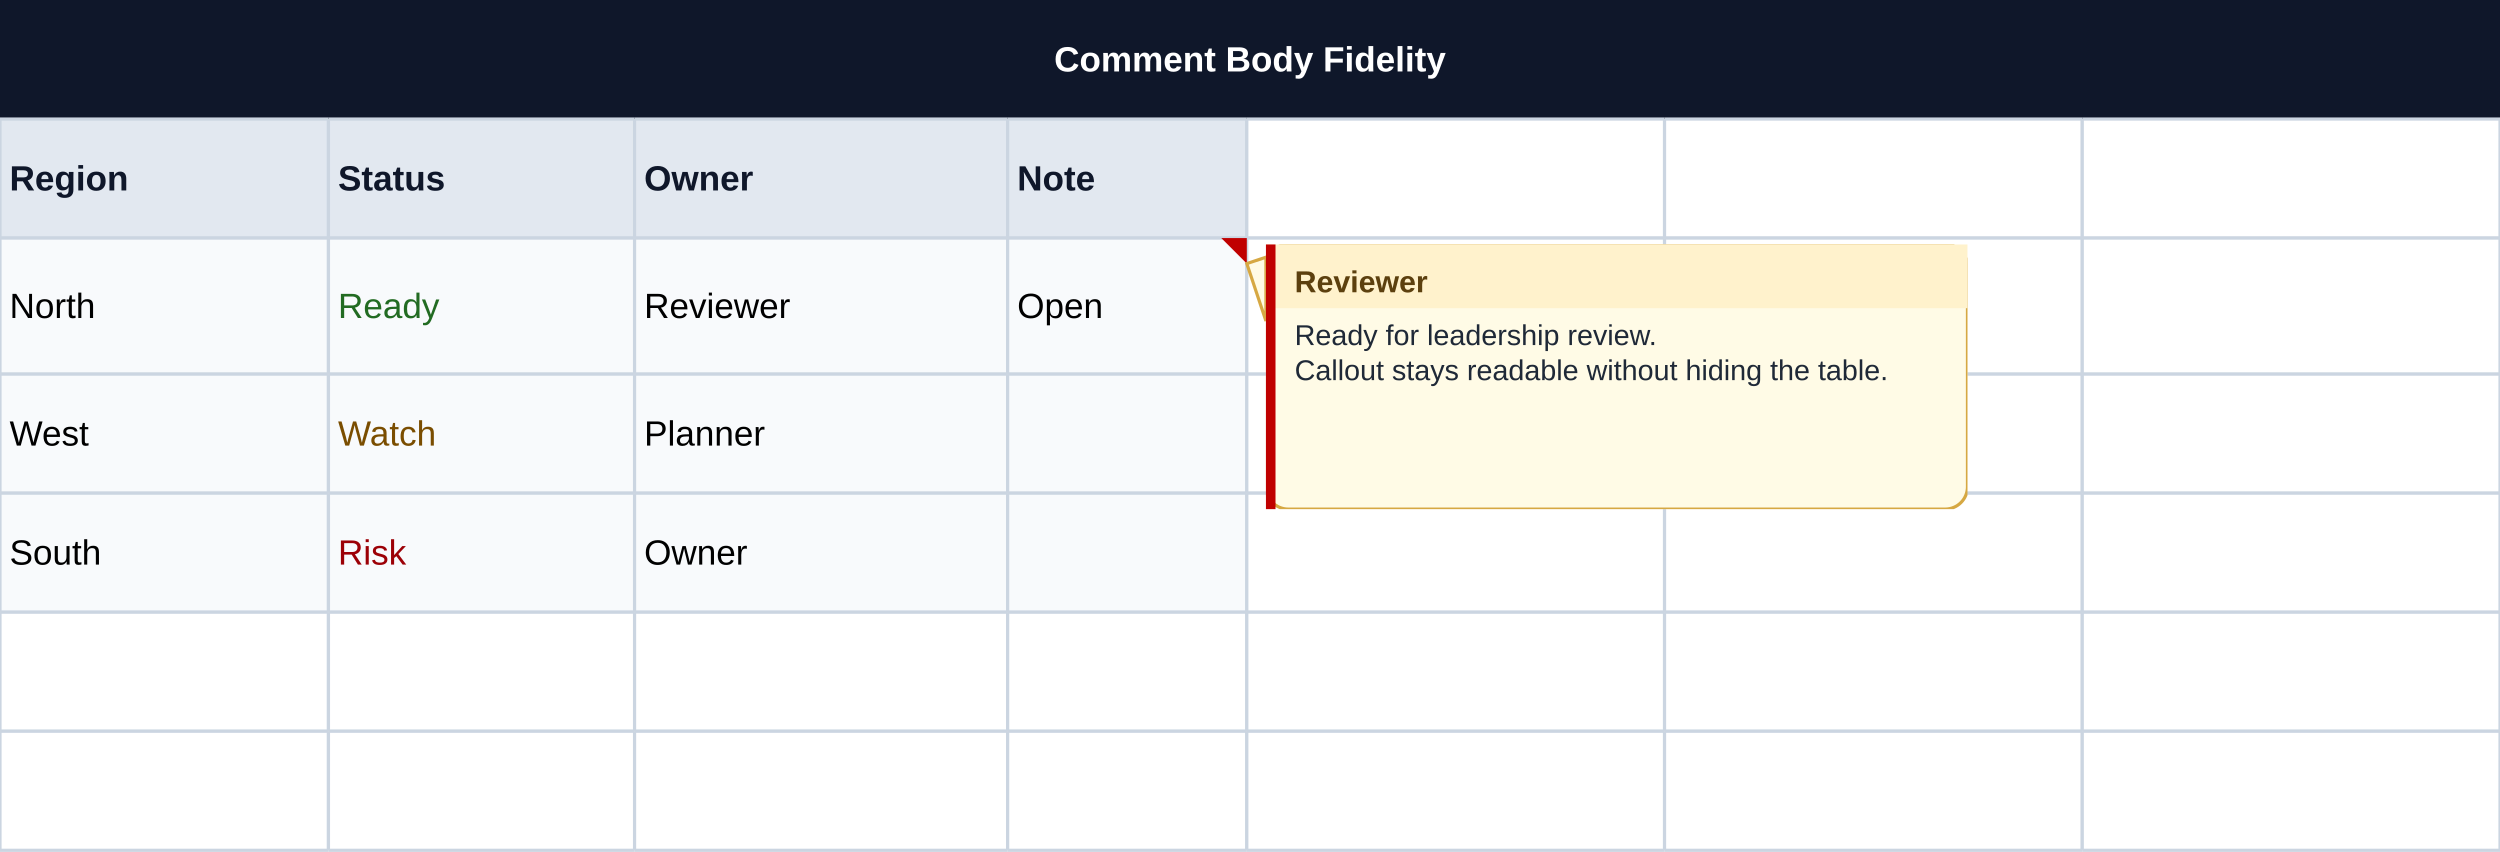
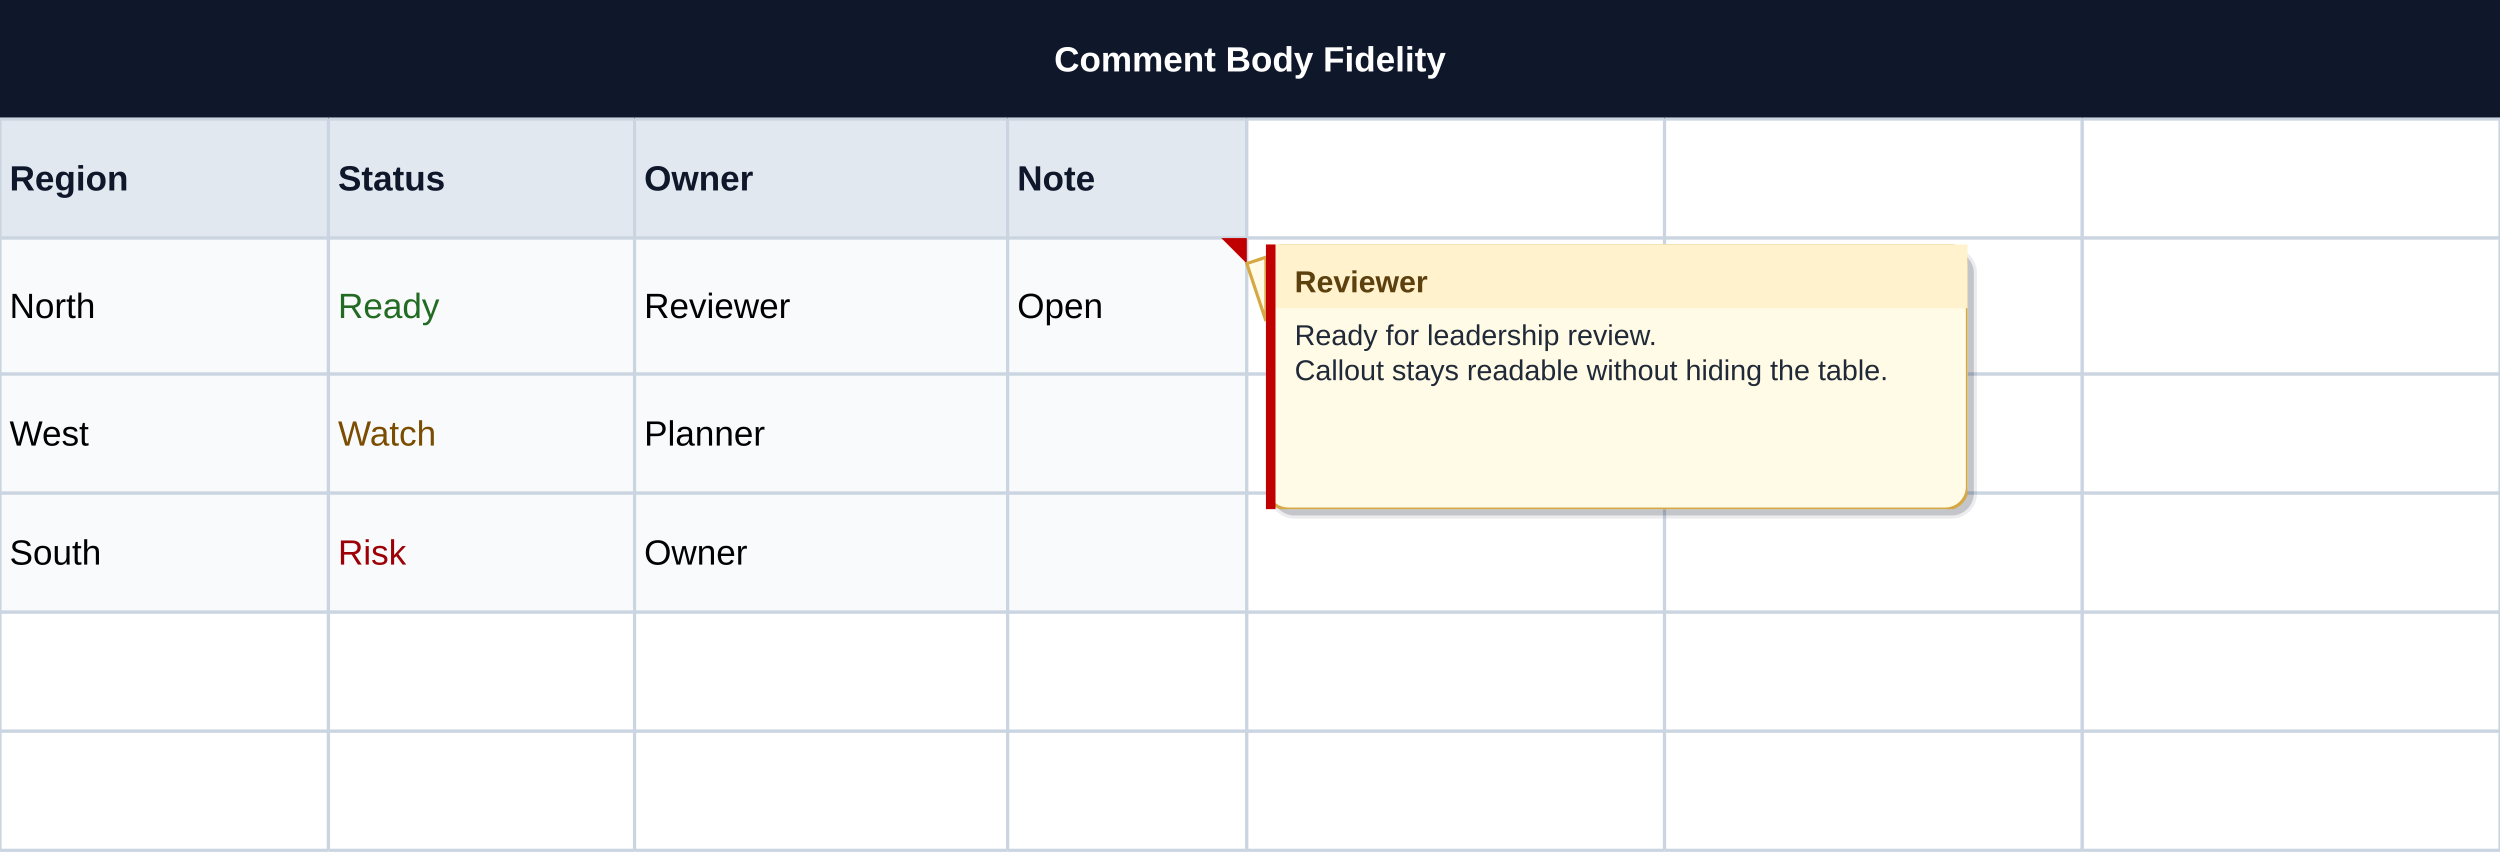
<svg xmlns="http://www.w3.org/2000/svg" width="1568" height="534" viewBox="0 0 1568 534">
  <rect x="0" y="0" width="1568" height="534" fill="#FFFFFF" />
  <rect x="0" y="0" width="1568" height="74.66" fill="#0F172A" />
  <rect x="0" y="74.66" width="206" height="74.66" fill="#E2E8F0" />
  <line x1="0" y1="74.66" x2="206" y2="74.66" stroke="#CBD5E1" stroke-width="2" />
  <line x1="206" y1="74.66" x2="206" y2="149.32" stroke="#CBD5E1" stroke-width="2" />
  <line x1="0" y1="149.32" x2="206" y2="149.32" stroke="#CBD5E1" stroke-width="2" />
  <line x1="0" y1="74.66" x2="0" y2="149.32" stroke="#CBD5E1" stroke-width="2" />
  <rect x="206" y="74.66" width="192" height="74.66" fill="#E2E8F0" />
  <line x1="206" y1="74.66" x2="398" y2="74.66" stroke="#CBD5E1" stroke-width="2" />
  <line x1="398" y1="74.66" x2="398" y2="149.32" stroke="#CBD5E1" stroke-width="2" />
  <line x1="206" y1="149.32" x2="398" y2="149.32" stroke="#CBD5E1" stroke-width="2" />
  <line x1="206" y1="74.66" x2="206" y2="149.32" stroke="#CBD5E1" stroke-width="2" />
  <rect x="398" y="74.66" width="234" height="74.66" fill="#E2E8F0" />
  <line x1="398" y1="74.66" x2="632" y2="74.66" stroke="#CBD5E1" stroke-width="2" />
  <line x1="632" y1="74.66" x2="632" y2="149.32" stroke="#CBD5E1" stroke-width="2" />
  <line x1="398" y1="149.32" x2="632" y2="149.32" stroke="#CBD5E1" stroke-width="2" />
  <line x1="398" y1="74.66" x2="398" y2="149.32" stroke="#CBD5E1" stroke-width="2" />
  <rect x="632" y="74.66" width="150" height="74.66" fill="#E2E8F0" />
  <line x1="632" y1="74.66" x2="782" y2="74.66" stroke="#CBD5E1" stroke-width="2" />
  <line x1="782" y1="74.66" x2="782" y2="149.32" stroke="#CBD5E1" stroke-width="2" />
  <line x1="632" y1="149.32" x2="782" y2="149.32" stroke="#CBD5E1" stroke-width="2" />
  <line x1="632" y1="74.66" x2="632" y2="149.32" stroke="#CBD5E1" stroke-width="2" />
  <rect x="782" y="74.66" width="262" height="74.66" fill="#FFFFFF" />
  <line x1="782" y1="74.66" x2="1044" y2="74.66" stroke="#CBD5E1" stroke-width="2" />
  <line x1="1044" y1="74.66" x2="1044" y2="149.32" stroke="#CBD5E1" stroke-width="2" />
  <line x1="782" y1="149.32" x2="1044" y2="149.32" stroke="#CBD5E1" stroke-width="2" />
  <line x1="782" y1="74.66" x2="782" y2="149.32" stroke="#CBD5E1" stroke-width="2" />
  <rect x="1044" y="74.66" width="262" height="74.66" fill="#FFFFFF" />
  <line x1="1044" y1="74.66" x2="1306" y2="74.66" stroke="#CBD5E1" stroke-width="2" />
  <line x1="1306" y1="74.66" x2="1306" y2="149.32" stroke="#CBD5E1" stroke-width="2" />
  <line x1="1044" y1="149.32" x2="1306" y2="149.32" stroke="#CBD5E1" stroke-width="2" />
  <line x1="1044" y1="74.66" x2="1044" y2="149.32" stroke="#CBD5E1" stroke-width="2" />
  <rect x="1306" y="74.66" width="262" height="74.66" fill="#FFFFFF" />
  <line x1="1306" y1="74.66" x2="1568" y2="74.66" stroke="#CBD5E1" stroke-width="2" />
  <line x1="1568" y1="74.66" x2="1568" y2="149.32" stroke="#CBD5E1" stroke-width="2" />
  <line x1="1306" y1="149.32" x2="1568" y2="149.32" stroke="#CBD5E1" stroke-width="2" />
  <line x1="1306" y1="74.66" x2="1306" y2="149.32" stroke="#CBD5E1" stroke-width="2" />
  <rect x="0" y="149.32" width="206" height="85.34" fill="#F8FAFC" />
  <line x1="0" y1="149.32" x2="206" y2="149.32" stroke="#CBD5E1" stroke-width="2" />
  <line x1="206" y1="149.32" x2="206" y2="234.66" stroke="#CBD5E1" stroke-width="2" />
  <line x1="0" y1="234.66" x2="206" y2="234.66" stroke="#CBD5E1" stroke-width="2" />
  <line x1="0" y1="149.32" x2="0" y2="234.66" stroke="#CBD5E1" stroke-width="2" />
  <rect x="206" y="149.32" width="192" height="85.34" fill="#F8FAFC" />
  <line x1="206" y1="149.32" x2="398" y2="149.32" stroke="#CBD5E1" stroke-width="2" />
  <line x1="398" y1="149.32" x2="398" y2="234.66" stroke="#CBD5E1" stroke-width="2" />
  <line x1="206" y1="234.66" x2="398" y2="234.66" stroke="#CBD5E1" stroke-width="2" />
  <line x1="206" y1="149.32" x2="206" y2="234.66" stroke="#CBD5E1" stroke-width="2" />
  <rect x="398" y="149.32" width="234" height="85.34" fill="#F8FAFC" />
  <line x1="398" y1="149.32" x2="632" y2="149.32" stroke="#CBD5E1" stroke-width="2" />
  <line x1="632" y1="149.32" x2="632" y2="234.66" stroke="#CBD5E1" stroke-width="2" />
  <line x1="398" y1="234.66" x2="632" y2="234.66" stroke="#CBD5E1" stroke-width="2" />
  <line x1="398" y1="149.32" x2="398" y2="234.66" stroke="#CBD5E1" stroke-width="2" />
  <rect x="632" y="149.32" width="150" height="85.34" fill="#F8FAFC" />
  <line x1="632" y1="149.32" x2="782" y2="149.32" stroke="#CBD5E1" stroke-width="2" />
  <line x1="782" y1="149.32" x2="782" y2="234.66" stroke="#CBD5E1" stroke-width="2" />
  <line x1="632" y1="234.66" x2="782" y2="234.66" stroke="#CBD5E1" stroke-width="2" />
  <line x1="632" y1="149.32" x2="632" y2="234.66" stroke="#CBD5E1" stroke-width="2" />
  <rect x="782" y="149.32" width="262" height="85.34" fill="#FFFFFF" />
  <line x1="782" y1="149.32" x2="1044" y2="149.32" stroke="#CBD5E1" stroke-width="2" />
  <line x1="1044" y1="149.32" x2="1044" y2="234.66" stroke="#CBD5E1" stroke-width="2" />
  <line x1="782" y1="234.66" x2="1044" y2="234.66" stroke="#CBD5E1" stroke-width="2" />
  <line x1="782" y1="149.32" x2="782" y2="234.66" stroke="#CBD5E1" stroke-width="2" />
  <rect x="1044" y="149.32" width="262" height="85.34" fill="#FFFFFF" />
  <line x1="1044" y1="149.32" x2="1306" y2="149.32" stroke="#CBD5E1" stroke-width="2" />
  <line x1="1306" y1="149.32" x2="1306" y2="234.66" stroke="#CBD5E1" stroke-width="2" />
  <line x1="1044" y1="234.66" x2="1306" y2="234.66" stroke="#CBD5E1" stroke-width="2" />
  <line x1="1044" y1="149.32" x2="1044" y2="234.66" stroke="#CBD5E1" stroke-width="2" />
  <rect x="1306" y="149.32" width="262" height="85.34" fill="#FFFFFF" />
  <line x1="1306" y1="149.32" x2="1568" y2="149.32" stroke="#CBD5E1" stroke-width="2" />
  <line x1="1568" y1="149.32" x2="1568" y2="234.66" stroke="#CBD5E1" stroke-width="2" />
  <line x1="1306" y1="234.66" x2="1568" y2="234.66" stroke="#CBD5E1" stroke-width="2" />
  <line x1="1306" y1="149.32" x2="1306" y2="234.66" stroke="#CBD5E1" stroke-width="2" />
  <rect x="0" y="234.66" width="206" height="74.66" fill="#F8FAFC" />
  <line x1="0" y1="234.66" x2="206" y2="234.66" stroke="#CBD5E1" stroke-width="2" />
  <line x1="206" y1="234.66" x2="206" y2="309.32" stroke="#CBD5E1" stroke-width="2" />
  <line x1="0" y1="309.32" x2="206" y2="309.32" stroke="#CBD5E1" stroke-width="2" />
  <line x1="0" y1="234.66" x2="0" y2="309.32" stroke="#CBD5E1" stroke-width="2" />
  <rect x="206" y="234.66" width="192" height="74.66" fill="#F8FAFC" />
  <line x1="206" y1="234.66" x2="398" y2="234.66" stroke="#CBD5E1" stroke-width="2" />
  <line x1="398" y1="234.66" x2="398" y2="309.32" stroke="#CBD5E1" stroke-width="2" />
  <line x1="206" y1="309.32" x2="398" y2="309.32" stroke="#CBD5E1" stroke-width="2" />
  <line x1="206" y1="234.66" x2="206" y2="309.32" stroke="#CBD5E1" stroke-width="2" />
  <rect x="398" y="234.66" width="234" height="74.66" fill="#F8FAFC" />
  <line x1="398" y1="234.66" x2="632" y2="234.66" stroke="#CBD5E1" stroke-width="2" />
  <line x1="632" y1="234.66" x2="632" y2="309.32" stroke="#CBD5E1" stroke-width="2" />
  <line x1="398" y1="309.32" x2="632" y2="309.32" stroke="#CBD5E1" stroke-width="2" />
  <line x1="398" y1="234.66" x2="398" y2="309.32" stroke="#CBD5E1" stroke-width="2" />
  <rect x="632" y="234.66" width="150" height="74.66" fill="#F8FAFC" />
  <line x1="632" y1="234.66" x2="782" y2="234.66" stroke="#CBD5E1" stroke-width="2" />
  <line x1="782" y1="234.66" x2="782" y2="309.32" stroke="#CBD5E1" stroke-width="2" />
  <line x1="632" y1="309.32" x2="782" y2="309.32" stroke="#CBD5E1" stroke-width="2" />
  <line x1="632" y1="234.66" x2="632" y2="309.32" stroke="#CBD5E1" stroke-width="2" />
  <rect x="782" y="234.66" width="262" height="74.66" fill="#FFFFFF" />
  <line x1="782" y1="234.66" x2="1044" y2="234.66" stroke="#CBD5E1" stroke-width="2" />
  <line x1="1044" y1="234.66" x2="1044" y2="309.32" stroke="#CBD5E1" stroke-width="2" />
  <line x1="782" y1="309.32" x2="1044" y2="309.32" stroke="#CBD5E1" stroke-width="2" />
  <line x1="782" y1="234.66" x2="782" y2="309.32" stroke="#CBD5E1" stroke-width="2" />
  <rect x="1044" y="234.66" width="262" height="74.66" fill="#FFFFFF" />
  <line x1="1044" y1="234.66" x2="1306" y2="234.66" stroke="#CBD5E1" stroke-width="2" />
  <line x1="1306" y1="234.66" x2="1306" y2="309.32" stroke="#CBD5E1" stroke-width="2" />
  <line x1="1044" y1="309.32" x2="1306" y2="309.32" stroke="#CBD5E1" stroke-width="2" />
  <line x1="1044" y1="234.66" x2="1044" y2="309.32" stroke="#CBD5E1" stroke-width="2" />
  <rect x="1306" y="234.66" width="262" height="74.66" fill="#FFFFFF" />
  <line x1="1306" y1="234.66" x2="1568" y2="234.66" stroke="#CBD5E1" stroke-width="2" />
  <line x1="1568" y1="234.66" x2="1568" y2="309.32" stroke="#CBD5E1" stroke-width="2" />
  <line x1="1306" y1="309.32" x2="1568" y2="309.32" stroke="#CBD5E1" stroke-width="2" />
  <line x1="1306" y1="234.66" x2="1306" y2="309.32" stroke="#CBD5E1" stroke-width="2" />
  <rect x="0" y="309.32" width="206" height="74.66" fill="#F8FAFC" />
  <line x1="0" y1="309.32" x2="206" y2="309.32" stroke="#CBD5E1" stroke-width="2" />
  <line x1="206" y1="309.32" x2="206" y2="383.98" stroke="#CBD5E1" stroke-width="2" />
  <line x1="0" y1="383.98" x2="206" y2="383.98" stroke="#CBD5E1" stroke-width="2" />
  <line x1="0" y1="309.32" x2="0" y2="383.98" stroke="#CBD5E1" stroke-width="2" />
  <rect x="206" y="309.32" width="192" height="74.66" fill="#F8FAFC" />
  <line x1="206" y1="309.32" x2="398" y2="309.32" stroke="#CBD5E1" stroke-width="2" />
  <line x1="398" y1="309.32" x2="398" y2="383.98" stroke="#CBD5E1" stroke-width="2" />
  <line x1="206" y1="383.98" x2="398" y2="383.98" stroke="#CBD5E1" stroke-width="2" />
  <line x1="206" y1="309.32" x2="206" y2="383.98" stroke="#CBD5E1" stroke-width="2" />
  <rect x="398" y="309.32" width="234" height="74.66" fill="#F8FAFC" />
  <line x1="398" y1="309.32" x2="632" y2="309.32" stroke="#CBD5E1" stroke-width="2" />
  <line x1="632" y1="309.32" x2="632" y2="383.98" stroke="#CBD5E1" stroke-width="2" />
  <line x1="398" y1="383.98" x2="632" y2="383.98" stroke="#CBD5E1" stroke-width="2" />
  <line x1="398" y1="309.32" x2="398" y2="383.98" stroke="#CBD5E1" stroke-width="2" />
  <rect x="632" y="309.32" width="150" height="74.66" fill="#F8FAFC" />
  <line x1="632" y1="309.32" x2="782" y2="309.32" stroke="#CBD5E1" stroke-width="2" />
  <line x1="782" y1="309.32" x2="782" y2="383.98" stroke="#CBD5E1" stroke-width="2" />
  <line x1="632" y1="383.98" x2="782" y2="383.98" stroke="#CBD5E1" stroke-width="2" />
  <line x1="632" y1="309.32" x2="632" y2="383.98" stroke="#CBD5E1" stroke-width="2" />
  <rect x="782" y="309.32" width="262" height="74.66" fill="#FFFFFF" />
  <line x1="782" y1="309.32" x2="1044" y2="309.32" stroke="#CBD5E1" stroke-width="2" />
  <line x1="1044" y1="309.32" x2="1044" y2="383.98" stroke="#CBD5E1" stroke-width="2" />
  <line x1="782" y1="383.98" x2="1044" y2="383.98" stroke="#CBD5E1" stroke-width="2" />
  <line x1="782" y1="309.32" x2="782" y2="383.98" stroke="#CBD5E1" stroke-width="2" />
  <rect x="1044" y="309.32" width="262" height="74.66" fill="#FFFFFF" />
  <line x1="1044" y1="309.32" x2="1306" y2="309.32" stroke="#CBD5E1" stroke-width="2" />
  <line x1="1306" y1="309.32" x2="1306" y2="383.98" stroke="#CBD5E1" stroke-width="2" />
  <line x1="1044" y1="383.98" x2="1306" y2="383.98" stroke="#CBD5E1" stroke-width="2" />
  <line x1="1044" y1="309.32" x2="1044" y2="383.98" stroke="#CBD5E1" stroke-width="2" />
  <rect x="1306" y="309.32" width="262" height="74.66" fill="#FFFFFF" />
  <line x1="1306" y1="309.32" x2="1568" y2="309.32" stroke="#CBD5E1" stroke-width="2" />
  <line x1="1568" y1="309.32" x2="1568" y2="383.98" stroke="#CBD5E1" stroke-width="2" />
  <line x1="1306" y1="383.98" x2="1568" y2="383.98" stroke="#CBD5E1" stroke-width="2" />
  <line x1="1306" y1="309.32" x2="1306" y2="383.98" stroke="#CBD5E1" stroke-width="2" />
  <rect x="0" y="383.98" width="206" height="74.66" fill="#FFFFFF" />
  <line x1="0" y1="383.98" x2="206" y2="383.98" stroke="#CBD5E1" stroke-width="2" />
  <line x1="206" y1="383.98" x2="206" y2="458.64" stroke="#CBD5E1" stroke-width="2" />
  <line x1="0" y1="458.64" x2="206" y2="458.64" stroke="#CBD5E1" stroke-width="2" />
  <line x1="0" y1="383.98" x2="0" y2="458.64" stroke="#CBD5E1" stroke-width="2" />
  <rect x="206" y="383.98" width="192" height="74.66" fill="#FFFFFF" />
  <line x1="206" y1="383.98" x2="398" y2="383.98" stroke="#CBD5E1" stroke-width="2" />
  <line x1="398" y1="383.98" x2="398" y2="458.64" stroke="#CBD5E1" stroke-width="2" />
  <line x1="206" y1="458.64" x2="398" y2="458.64" stroke="#CBD5E1" stroke-width="2" />
  <line x1="206" y1="383.98" x2="206" y2="458.64" stroke="#CBD5E1" stroke-width="2" />
  <rect x="398" y="383.98" width="234" height="74.66" fill="#FFFFFF" />
  <line x1="398" y1="383.98" x2="632" y2="383.98" stroke="#CBD5E1" stroke-width="2" />
  <line x1="632" y1="383.98" x2="632" y2="458.64" stroke="#CBD5E1" stroke-width="2" />
  <line x1="398" y1="458.64" x2="632" y2="458.64" stroke="#CBD5E1" stroke-width="2" />
  <line x1="398" y1="383.98" x2="398" y2="458.64" stroke="#CBD5E1" stroke-width="2" />
  <rect x="632" y="383.98" width="150" height="74.66" fill="#FFFFFF" />
  <line x1="632" y1="383.98" x2="782" y2="383.98" stroke="#CBD5E1" stroke-width="2" />
  <line x1="782" y1="383.98" x2="782" y2="458.64" stroke="#CBD5E1" stroke-width="2" />
  <line x1="632" y1="458.64" x2="782" y2="458.64" stroke="#CBD5E1" stroke-width="2" />
  <line x1="632" y1="383.98" x2="632" y2="458.64" stroke="#CBD5E1" stroke-width="2" />
  <rect x="782" y="383.98" width="262" height="74.66" fill="#FFFFFF" />
  <line x1="782" y1="383.98" x2="1044" y2="383.98" stroke="#CBD5E1" stroke-width="2" />
  <line x1="1044" y1="383.98" x2="1044" y2="458.64" stroke="#CBD5E1" stroke-width="2" />
  <line x1="782" y1="458.64" x2="1044" y2="458.64" stroke="#CBD5E1" stroke-width="2" />
  <line x1="782" y1="383.98" x2="782" y2="458.64" stroke="#CBD5E1" stroke-width="2" />
  <rect x="1044" y="383.98" width="262" height="74.66" fill="#FFFFFF" />
  <line x1="1044" y1="383.98" x2="1306" y2="383.98" stroke="#CBD5E1" stroke-width="2" />
  <line x1="1306" y1="383.98" x2="1306" y2="458.64" stroke="#CBD5E1" stroke-width="2" />
  <line x1="1044" y1="458.64" x2="1306" y2="458.64" stroke="#CBD5E1" stroke-width="2" />
  <line x1="1044" y1="383.98" x2="1044" y2="458.64" stroke="#CBD5E1" stroke-width="2" />
  <rect x="1306" y="383.98" width="262" height="74.66" fill="#FFFFFF" />
  <line x1="1306" y1="383.98" x2="1568" y2="383.98" stroke="#CBD5E1" stroke-width="2" />
  <line x1="1568" y1="383.98" x2="1568" y2="458.64" stroke="#CBD5E1" stroke-width="2" />
  <line x1="1306" y1="458.64" x2="1568" y2="458.64" stroke="#CBD5E1" stroke-width="2" />
  <line x1="1306" y1="383.98" x2="1306" y2="458.64" stroke="#CBD5E1" stroke-width="2" />
  <rect x="0" y="458.64" width="206" height="74.66" fill="#FFFFFF" />
  <line x1="0" y1="458.64" x2="206" y2="458.64" stroke="#CBD5E1" stroke-width="2" />
  <line x1="206" y1="458.64" x2="206" y2="533.3" stroke="#CBD5E1" stroke-width="2" />
  <line x1="0" y1="533.3" x2="206" y2="533.3" stroke="#CBD5E1" stroke-width="2" />
  <line x1="0" y1="458.64" x2="0" y2="533.3" stroke="#CBD5E1" stroke-width="2" />
  <rect x="206" y="458.64" width="192" height="74.66" fill="#FFFFFF" />
  <line x1="206" y1="458.64" x2="398" y2="458.64" stroke="#CBD5E1" stroke-width="2" />
  <line x1="398" y1="458.64" x2="398" y2="533.3" stroke="#CBD5E1" stroke-width="2" />
  <line x1="206" y1="533.3" x2="398" y2="533.3" stroke="#CBD5E1" stroke-width="2" />
  <line x1="206" y1="458.64" x2="206" y2="533.3" stroke="#CBD5E1" stroke-width="2" />
  <rect x="398" y="458.64" width="234" height="74.66" fill="#FFFFFF" />
  <line x1="398" y1="458.64" x2="632" y2="458.64" stroke="#CBD5E1" stroke-width="2" />
  <line x1="632" y1="458.64" x2="632" y2="533.3" stroke="#CBD5E1" stroke-width="2" />
  <line x1="398" y1="533.3" x2="632" y2="533.3" stroke="#CBD5E1" stroke-width="2" />
  <line x1="398" y1="458.64" x2="398" y2="533.3" stroke="#CBD5E1" stroke-width="2" />
  <rect x="632" y="458.64" width="150" height="74.66" fill="#FFFFFF" />
  <line x1="632" y1="458.64" x2="782" y2="458.64" stroke="#CBD5E1" stroke-width="2" />
  <line x1="782" y1="458.64" x2="782" y2="533.3" stroke="#CBD5E1" stroke-width="2" />
  <line x1="632" y1="533.3" x2="782" y2="533.3" stroke="#CBD5E1" stroke-width="2" />
  <line x1="632" y1="458.64" x2="632" y2="533.3" stroke="#CBD5E1" stroke-width="2" />
  <rect x="782" y="458.64" width="262" height="74.66" fill="#FFFFFF" />
  <line x1="782" y1="458.64" x2="1044" y2="458.64" stroke="#CBD5E1" stroke-width="2" />
  <line x1="1044" y1="458.64" x2="1044" y2="533.3" stroke="#CBD5E1" stroke-width="2" />
  <line x1="782" y1="533.3" x2="1044" y2="533.3" stroke="#CBD5E1" stroke-width="2" />
  <line x1="782" y1="458.64" x2="782" y2="533.3" stroke="#CBD5E1" stroke-width="2" />
  <rect x="1044" y="458.64" width="262" height="74.66" fill="#FFFFFF" />
  <line x1="1044" y1="458.64" x2="1306" y2="458.64" stroke="#CBD5E1" stroke-width="2" />
  <line x1="1306" y1="458.64" x2="1306" y2="533.3" stroke="#CBD5E1" stroke-width="2" />
  <line x1="1044" y1="533.3" x2="1306" y2="533.3" stroke="#CBD5E1" stroke-width="2" />
  <line x1="1044" y1="458.64" x2="1044" y2="533.3" stroke="#CBD5E1" stroke-width="2" />
  <rect x="1306" y="458.64" width="262" height="74.66" fill="#FFFFFF" />
  <line x1="1306" y1="458.64" x2="1568" y2="458.64" stroke="#CBD5E1" stroke-width="2" />
  <line x1="1568" y1="458.64" x2="1568" y2="533.3" stroke="#CBD5E1" stroke-width="2" />
  <line x1="1306" y1="533.3" x2="1568" y2="533.3" stroke="#CBD5E1" stroke-width="2" />
  <line x1="1306" y1="458.64" x2="1306" y2="533.3" stroke="#CBD5E1" stroke-width="2" />
  <clipPath id="xl-text-1-1">
    <rect x="0" y="0" width="1568" height="74.66" />
  </clipPath>
  <g clip-path="url(#xl-text-1-1)">
    <text x="784" y="44.81" fill="#FFFFFF" font-family="Calibri, Arial, sans-serif" font-size="22" text-anchor="middle" font-weight="700">Comment Body Fidelity</text>
  </g>
  <clipPath id="xl-text-2-1">
    <rect x="0" y="74.66" width="206" height="74.66" />
  </clipPath>
  <g clip-path="url(#xl-text-2-1)">
    <text x="6" y="119.47" fill="#0F172A" font-family="Calibri, Arial, sans-serif" font-size="22" text-anchor="start" font-weight="700">Region</text>
  </g>
  <clipPath id="xl-text-2-2">
    <rect x="206" y="74.66" width="192" height="74.66" />
  </clipPath>
  <g clip-path="url(#xl-text-2-2)">
    <text x="212" y="119.47" fill="#0F172A" font-family="Calibri, Arial, sans-serif" font-size="22" text-anchor="start" font-weight="700">Status</text>
  </g>
  <clipPath id="xl-text-2-3">
    <rect x="398" y="74.66" width="234" height="74.66" />
  </clipPath>
  <g clip-path="url(#xl-text-2-3)">
    <text x="404" y="119.47" fill="#0F172A" font-family="Calibri, Arial, sans-serif" font-size="22" text-anchor="start" font-weight="700">Owner</text>
  </g>
  <clipPath id="xl-text-2-4">
    <rect x="632" y="74.66" width="936" height="74.66" />
  </clipPath>
  <g clip-path="url(#xl-text-2-4)">
    <text x="638" y="119.47" fill="#0F172A" font-family="Calibri, Arial, sans-serif" font-size="22" text-anchor="start" font-weight="700">Note</text>
  </g>
  <clipPath id="xl-text-3-1">
    <rect x="0" y="149.32" width="206" height="85.34" />
  </clipPath>
  <g clip-path="url(#xl-text-3-1)">
    <text x="6" y="199.47" fill="#000000" font-family="Calibri, Arial, sans-serif" font-size="22" text-anchor="start">North</text>
  </g>
  <clipPath id="xl-text-3-2">
    <rect x="206" y="149.32" width="192" height="85.34" />
  </clipPath>
  <g clip-path="url(#xl-text-3-2)">
    <text x="212" y="199.47" fill="#226B22" font-family="Calibri, Arial, sans-serif" font-size="22" text-anchor="start">Ready</text>
  </g>
  <clipPath id="xl-text-3-3">
    <rect x="398" y="149.32" width="234" height="85.34" />
  </clipPath>
  <g clip-path="url(#xl-text-3-3)">
    <text x="404" y="199.47" fill="#000000" font-family="Calibri, Arial, sans-serif" font-size="22" text-anchor="start">Reviewer</text>
  </g>
  <clipPath id="xl-text-3-4">
    <rect x="632" y="149.32" width="150" height="85.34" />
  </clipPath>
  <g clip-path="url(#xl-text-3-4)">
    <text x="638" y="199.47" fill="#000000" font-family="Calibri, Arial, sans-serif" font-size="22" text-anchor="start">Open</text>
  </g>
  <clipPath id="xl-text-4-1">
    <rect x="0" y="234.66" width="206" height="74.66" />
  </clipPath>
  <g clip-path="url(#xl-text-4-1)">
    <text x="6" y="279.47" fill="#000000" font-family="Calibri, Arial, sans-serif" font-size="22" text-anchor="start">West</text>
  </g>
  <clipPath id="xl-text-4-2">
    <rect x="206" y="234.66" width="192" height="74.66" />
  </clipPath>
  <g clip-path="url(#xl-text-4-2)">
    <text x="212" y="279.47" fill="#7A4D00" font-family="Calibri, Arial, sans-serif" font-size="22" text-anchor="start">Watch</text>
  </g>
  <clipPath id="xl-text-4-3">
    <rect x="398" y="234.66" width="384" height="74.66" />
  </clipPath>
  <g clip-path="url(#xl-text-4-3)">
    <text x="404" y="279.47" fill="#000000" font-family="Calibri, Arial, sans-serif" font-size="22" text-anchor="start">Planner</text>
  </g>
  <clipPath id="xl-text-5-1">
    <rect x="0" y="309.32" width="206" height="74.66" />
  </clipPath>
  <g clip-path="url(#xl-text-5-1)">
    <text x="6" y="354.13" fill="#000000" font-family="Calibri, Arial, sans-serif" font-size="22" text-anchor="start">South</text>
  </g>
  <clipPath id="xl-text-5-2">
    <rect x="206" y="309.32" width="192" height="74.66" />
  </clipPath>
  <g clip-path="url(#xl-text-5-2)">
    <text x="212" y="354.13" fill="#9C0006" font-family="Calibri, Arial, sans-serif" font-size="22" text-anchor="start">Risk</text>
  </g>
  <clipPath id="xl-text-5-3">
    <rect x="398" y="309.32" width="384" height="74.66" />
  </clipPath>
  <g clip-path="url(#xl-text-5-3)">
    <text x="404" y="354.13" fill="#000000" font-family="Calibri, Arial, sans-serif" font-size="22" text-anchor="start">Owner</text>
  </g>
  <polygon points="766,149.32 782,149.32 782,165.32" fill="#C00000" />
+   <rect x="796" y="155.32" width="444" height="170" rx="16" ry="16" fill="#0F172A" fill-opacity="0.082" />
+   <rect x="798" y="157.32" width="440" height="166" rx="14" ry="14" fill="#0F172A" fill-opacity="0.18" />
  <polygon points="786,169.32 798,165.32 798,205.32" fill="#0F172A" fill-opacity="0.18" />
  <polygon points="782,165.32 794,161.32 794,201.32" fill="#FFFBE6" stroke="#D6A843" stroke-width="2" />
  <svg x="794" y="153.32" width="440" height="166" viewBox="0 0 440 166">
    <clipPath id="xl-comment-3-4-body">
      <rect x="0" y="0" width="440" height="166" />
    </clipPath>
    <rect x="0" y="0" width="440" height="166" rx="14" ry="14" fill="#FFFBE6" stroke="#D6A843" stroke-width="2" />
    <g clip-path="url(#xl-comment-3-4-body)">
      <rect x="0" y="0" width="440" height="40" fill="#FFF2CC" />
      <rect x="0" y="0" width="6" height="166" fill="#C00000" />
    </g>
    <clipPath id="xl-comment-3-4-text">
      <rect x="0" y="0" width="440" height="166" />
    </clipPath>
    <g clip-path="url(#xl-comment-3-4-text)">
      <text x="18" y="30" font-family="Calibri, Arial, sans-serif" font-size="19" text-anchor="start" fill="#5C400E" font-weight="700">Reviewer</text>
      <text x="18" y="63.12" fill="#1F2937" font-family="Calibri, Arial, sans-serif" font-size="18" text-anchor="start">Ready for leadership review.</text>
      <text x="18" y="85.12" fill="#1F2937" font-family="Calibri, Arial, sans-serif" font-size="18" text-anchor="start">Callout stays readable without hiding the table.</text>
    </g>
  </svg>
</svg>
